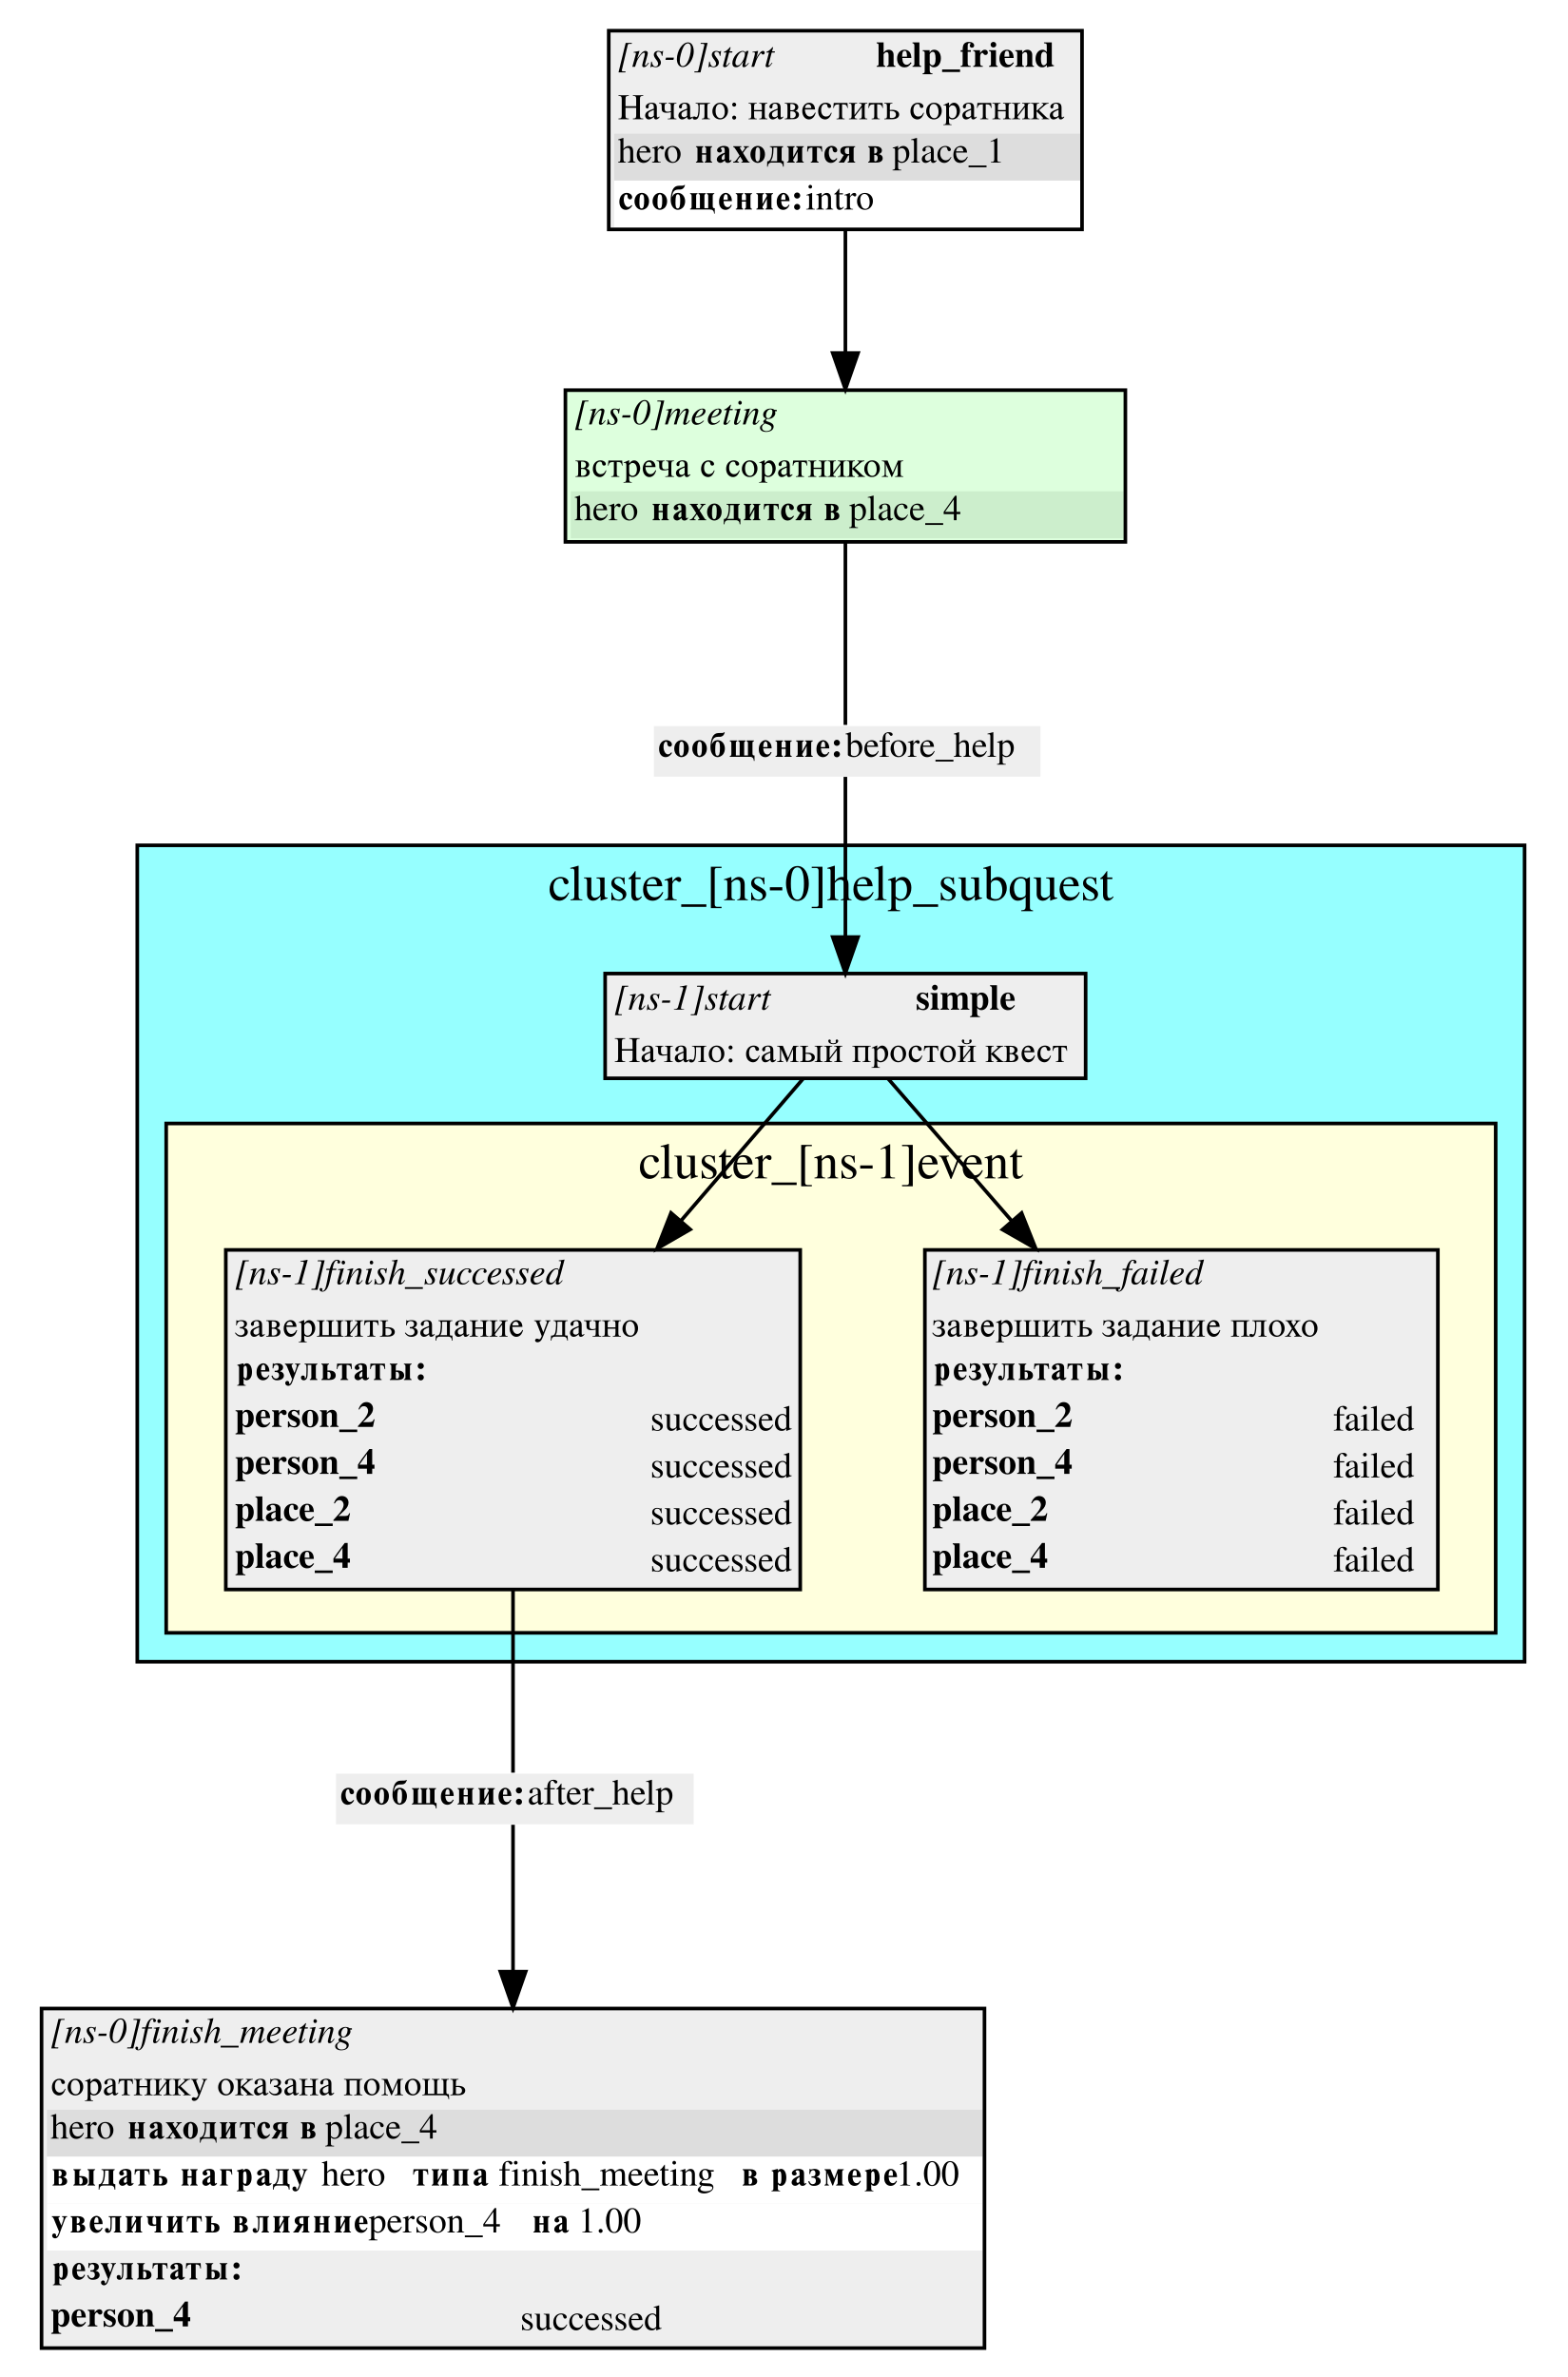
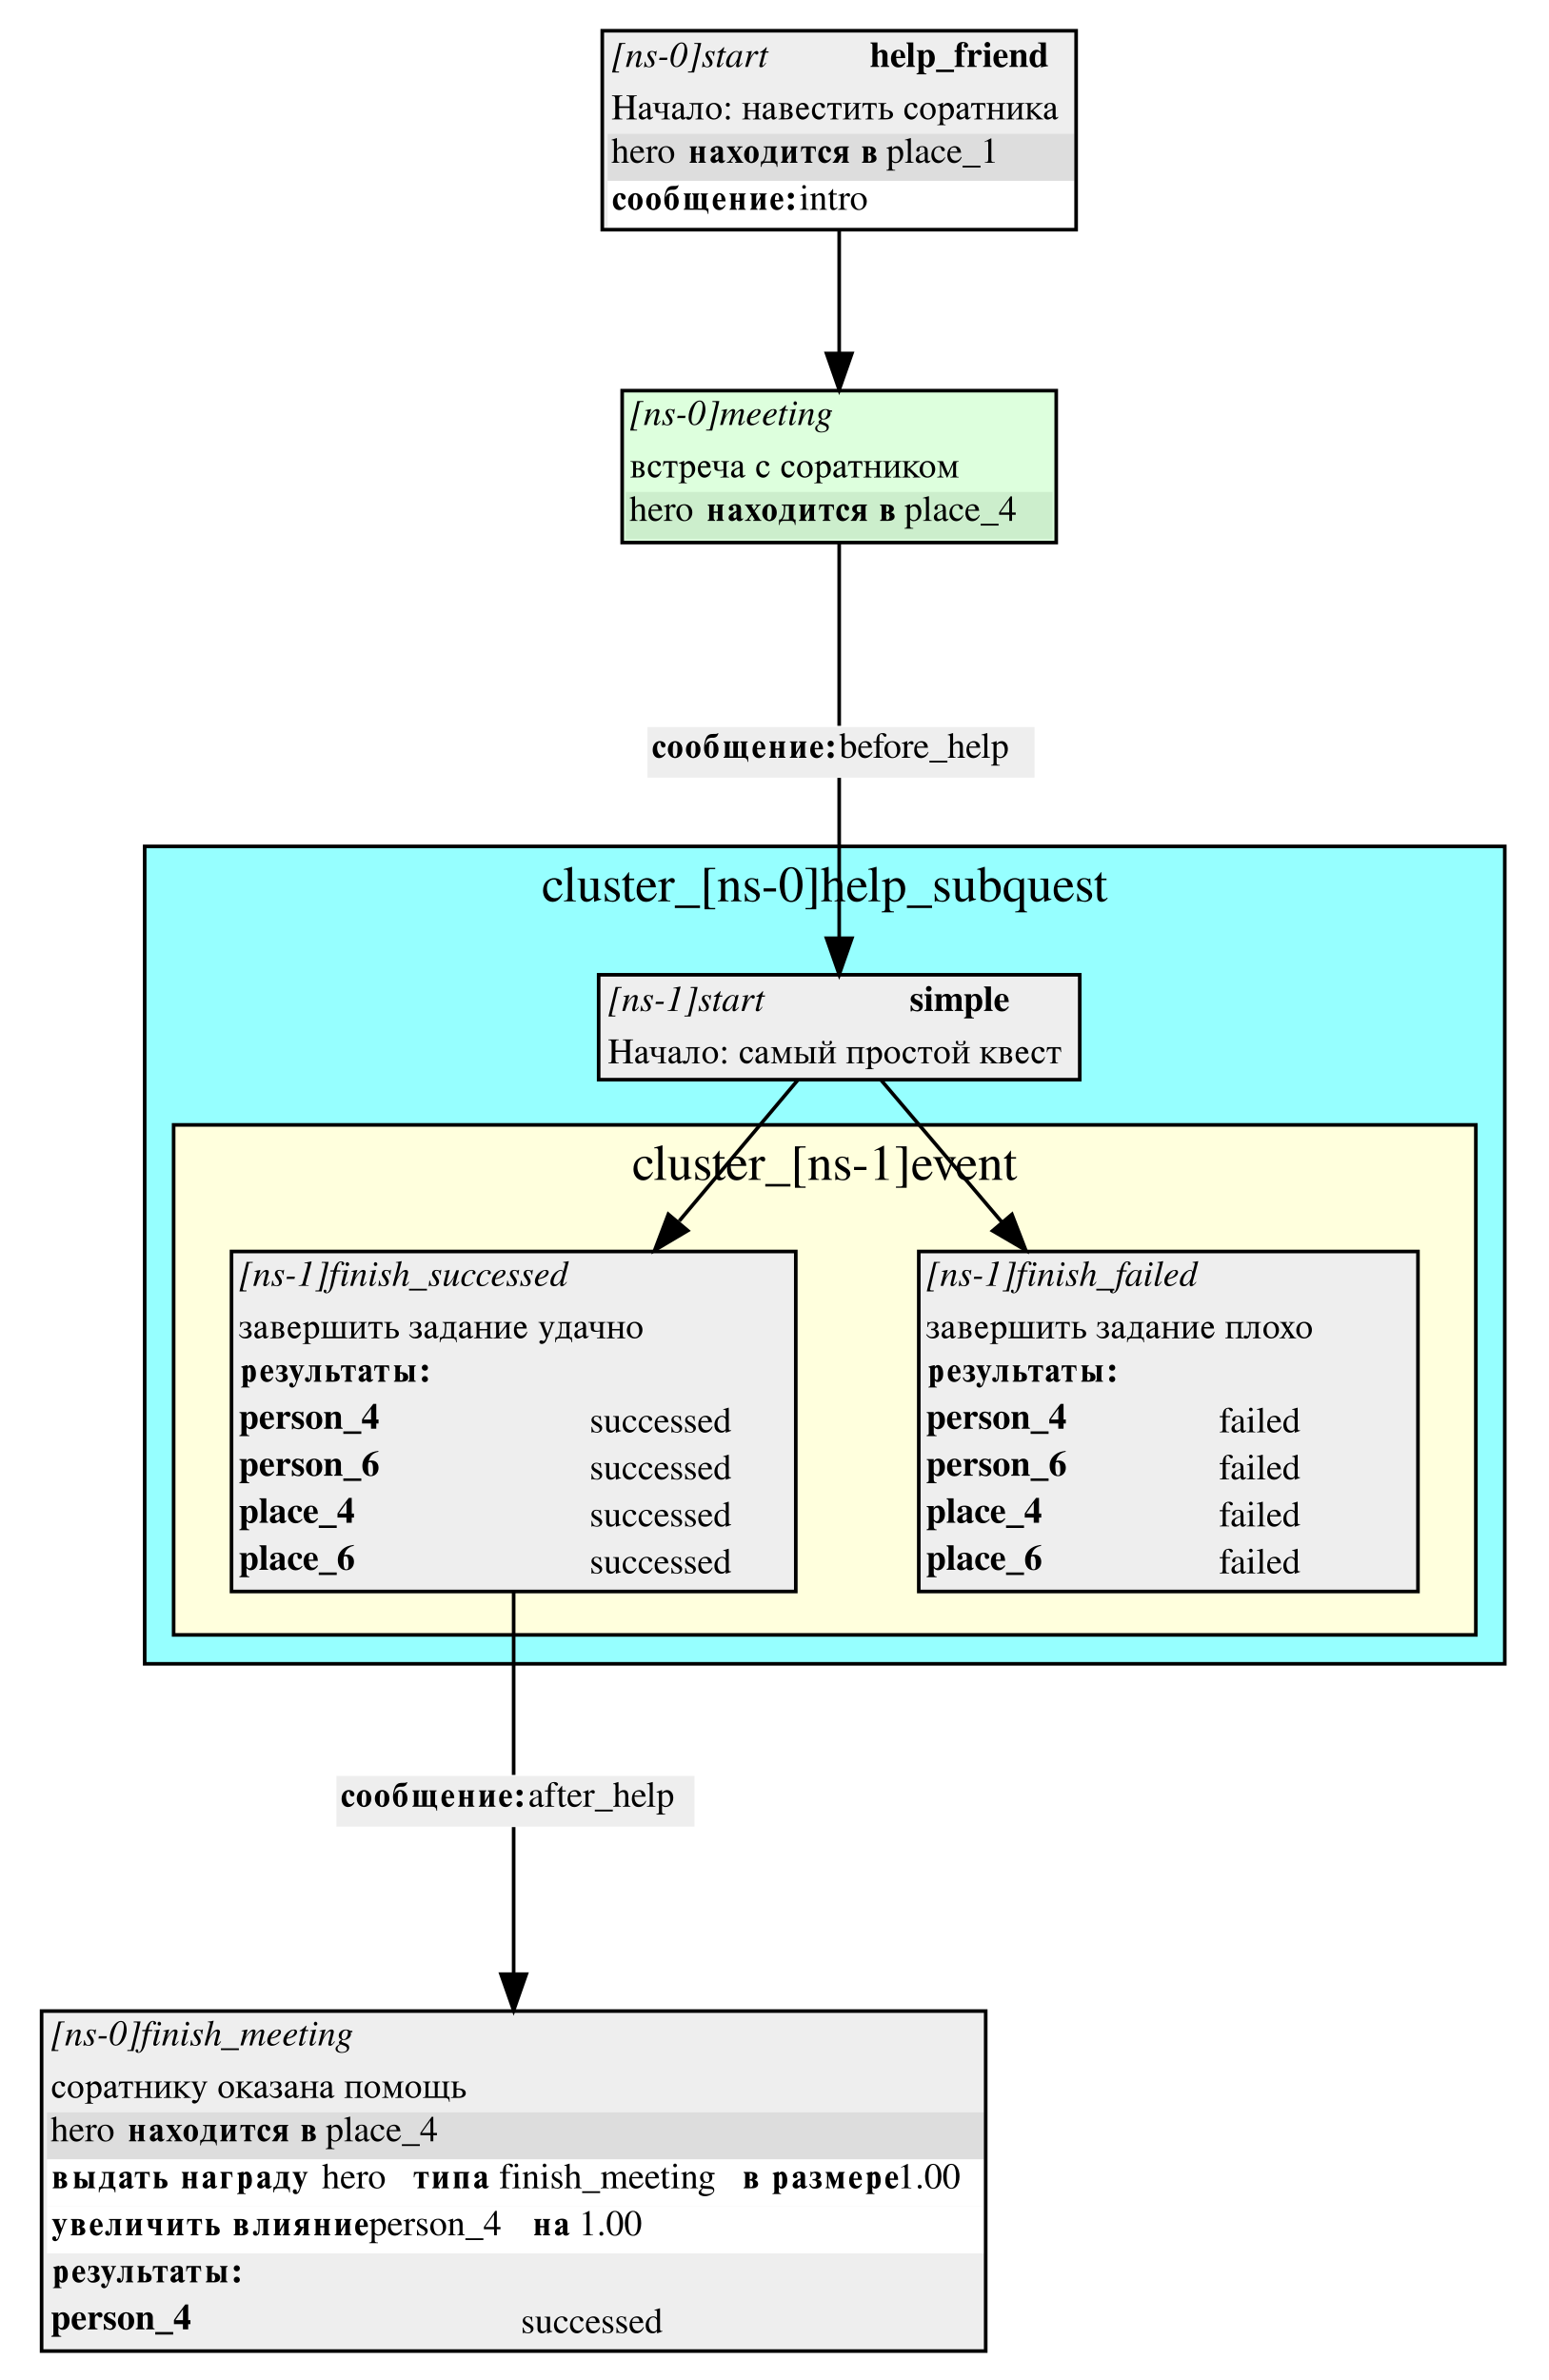
- <svg xmlns="http://www.w3.org/2000/svg" width="434pt" height="658pt" viewBox="0.00 0.00 434.00 658.00">
+ <svg xmlns="http://www.w3.org/2000/svg" width="428pt" height="658pt" viewBox="0.00 0.00 428.00 658.00">
  <g id="graph0" class="graph" transform="scale(1 1) rotate(0) translate(4 654)">
-     <polygon fill="white" stroke="white" points="-4,4 -4,-654 430,-654 430,4 -4,4" />
+     <polygon fill="white" stroke="white" points="-4,4 -4,-654 424,-654 424,4 -4,4" />
    <g id="clust1" class="cluster">
-       <polygon fill="#96ffff" stroke="black" points="34,-194 34,-420 418,-420 418,-194 34,-194" />
-       <text text-anchor="middle" x="226" y="-404.8" font-family="Times,serif" font-size="14.00">cluster_[ns-0]help_subquest</text>
+       <polygon fill="#96ffff" stroke="black" points="36,-194 36,-420 412,-420 412,-194 36,-194" />
+       <text text-anchor="middle" x="224" y="-404.8" font-family="Times,serif" font-size="14.00">cluster_[ns-0]help_subquest</text>
    </g>
    <g id="clust2" class="cluster">
-       <polygon fill="#ffffdd" stroke="black" points="42,-202 42,-343 410,-343 410,-202 42,-202" />
-       <text text-anchor="middle" x="226" y="-327.8" font-family="Times,serif" font-size="14.00">cluster_[ns-1]event</text>
+       <polygon fill="#ffffdd" stroke="black" points="44,-202 44,-343 404,-343 404,-202 44,-202" />
+       <text text-anchor="middle" x="224" y="-327.8" font-family="Times,serif" font-size="14.00">cluster_[ns-1]event</text>
    </g>
    <g id="node1" class="node">
-       <polygon fill="#eeeeee" stroke="none" points="163.5,-355.5 163.5,-384.5 296.5,-384.5 296.5,-355.5 163.5,-355.5" />
-       <text text-anchor="start" x="166" y="-374.5" font-family="Times,serif" font-style="italic" font-size="10.00">[ns-1]start</text>
-       <text text-anchor="start" x="249.5" y="-374.5" font-family="Times,serif" font-weight="bold" font-size="10.00">simple</text>
-       <text text-anchor="start" x="166" y="-360" font-family="Times,serif" font-size="10.00">Начало: самый простой квест</text>
-       <polygon fill="none" stroke="black" points="163.5,-355.5 163.5,-384.5 296.5,-384.5 296.5,-355.5 163.5,-355.5" />
+       <polygon fill="#eeeeee" stroke="none" points="161.5,-355.5 161.5,-384.5 294.5,-384.5 294.5,-355.5 161.5,-355.5" />
+       <text text-anchor="start" x="164" y="-374.5" font-family="Times,serif" font-style="italic" font-size="10.00">[ns-1]start</text>
+       <text text-anchor="start" x="247.5" y="-374.5" font-family="Times,serif" font-weight="bold" font-size="10.00">simple</text>
+       <text text-anchor="start" x="164" y="-360" font-family="Times,serif" font-size="10.00">Начало: самый простой квест</text>
+       <polygon fill="none" stroke="black" points="161.5,-355.5 161.5,-384.5 294.5,-384.5 294.5,-355.5 161.5,-355.5" />
    </g>
    <g id="node3" class="node">
-       <polygon fill="#eeeeee" stroke="none" points="252,-214 252,-308 394,-308 394,-214 252,-214" />
-       <text text-anchor="start" x="254" y="-298.5" font-family="Times,serif" font-style="italic" font-size="10.00">[ns-1]finish_failed</text>
-       <text text-anchor="start" x="254" y="-284" font-family="Times,serif" font-size="10.00">завершить задание плохо</text>
-       <polygon fill="#eeeeee" stroke="none" points="253,-267 253,-280 393,-280 393,-267 253,-267" />
-       <text text-anchor="start" x="254" y="-272" font-family="Times,serif" font-weight="bold" font-size="10.00">результаты:</text>
-       <text text-anchor="start" x="254" y="-259" font-family="Times,serif" font-weight="bold" font-size="10.00">person_2</text>
-       <text text-anchor="start" x="365" y="-258" font-family="Times,serif" font-size="10.00">failed</text>
-       <text text-anchor="start" x="254" y="-246" font-family="Times,serif" font-weight="bold" font-size="10.00">person_4</text>
-       <text text-anchor="start" x="365" y="-245" font-family="Times,serif" font-size="10.00">failed</text>
-       <text text-anchor="start" x="254" y="-233" font-family="Times,serif" font-weight="bold" font-size="10.00">place_2</text>
-       <text text-anchor="start" x="365" y="-232" font-family="Times,serif" font-size="10.00">failed</text>
-       <text text-anchor="start" x="254" y="-220" font-family="Times,serif" font-weight="bold" font-size="10.00">place_4</text>
-       <text text-anchor="start" x="365" y="-219" font-family="Times,serif" font-size="10.00">failed</text>
-       <polygon fill="none" stroke="black" points="252,-214 252,-308 394,-308 394,-214 252,-214" />
+       <polygon fill="#eeeeee" stroke="none" points="250,-214 250,-308 388,-308 388,-214 250,-214" />
+       <text text-anchor="start" x="252" y="-298.5" font-family="Times,serif" font-style="italic" font-size="10.00">[ns-1]finish_failed</text>
+       <text text-anchor="start" x="252" y="-284" font-family="Times,serif" font-size="10.00">завершить задание плохо</text>
+       <polygon fill="#eeeeee" stroke="none" points="251,-267 251,-280 387,-280 387,-267 251,-267" />
+       <text text-anchor="start" x="252" y="-272" font-family="Times,serif" font-weight="bold" font-size="10.00">результаты:</text>
+       <text text-anchor="start" x="252" y="-259" font-family="Times,serif" font-weight="bold" font-size="10.00">person_4</text>
+       <text text-anchor="start" x="333" y="-258" font-family="Times,serif" font-size="10.00">failed</text>
+       <text text-anchor="start" x="252" y="-246" font-family="Times,serif" font-weight="bold" font-size="10.00">person_6</text>
+       <text text-anchor="start" x="333" y="-245" font-family="Times,serif" font-size="10.00">failed</text>
+       <text text-anchor="start" x="252" y="-233" font-family="Times,serif" font-weight="bold" font-size="10.00">place_4</text>
+       <text text-anchor="start" x="333" y="-232" font-family="Times,serif" font-size="10.00">failed</text>
+       <text text-anchor="start" x="252" y="-220" font-family="Times,serif" font-weight="bold" font-size="10.00">place_6</text>
+       <text text-anchor="start" x="333" y="-219" font-family="Times,serif" font-size="10.00">failed</text>
+       <polygon fill="none" stroke="black" points="250,-214 250,-308 388,-308 388,-214 250,-214" />
    </g>
    <g id="edge1" class="edge">
-       <path fill="none" stroke="black" d="M241.779,-355.448C250.602,-345.296 263.302,-330.685 276.046,-316.022" />
-       <polygon fill="black" stroke="black" points="278.776,-318.216 282.695,-308.373 273.493,-313.624 278.776,-318.216" />
+       <path fill="none" stroke="black" d="M239.525,-355.448C248.159,-345.296 260.585,-330.685 273.056,-316.022" />
+       <polygon fill="black" stroke="black" points="275.749,-318.258 279.562,-308.373 270.417,-313.723 275.749,-318.258" />
    </g>
    <g id="node4" class="node">
-       <polygon fill="#eeeeee" stroke="none" points="58.5,-214 58.5,-308 217.5,-308 217.5,-214 58.5,-214" />
-       <text text-anchor="start" x="61" y="-298.5" font-family="Times,serif" font-style="italic" font-size="10.00">[ns-1]finish_successed</text>
-       <text text-anchor="start" x="61" y="-284" font-family="Times,serif" font-size="10.00">завершить задание удачно</text>
-       <polygon fill="#eeeeee" stroke="none" points="60,-267 60,-280 217,-280 217,-267 60,-267" />
-       <text text-anchor="start" x="61" y="-272" font-family="Times,serif" font-weight="bold" font-size="10.00">результаты:</text>
-       <text text-anchor="start" x="61" y="-259" font-family="Times,serif" font-weight="bold" font-size="10.00">person_2</text>
-       <text text-anchor="start" x="176" y="-258" font-family="Times,serif" font-size="10.00">successed</text>
-       <text text-anchor="start" x="61" y="-246" font-family="Times,serif" font-weight="bold" font-size="10.00">person_4</text>
-       <text text-anchor="start" x="176" y="-245" font-family="Times,serif" font-size="10.00">successed</text>
-       <text text-anchor="start" x="61" y="-233" font-family="Times,serif" font-weight="bold" font-size="10.00">place_2</text>
-       <text text-anchor="start" x="176" y="-232" font-family="Times,serif" font-size="10.00">successed</text>
-       <text text-anchor="start" x="61" y="-220" font-family="Times,serif" font-weight="bold" font-size="10.00">place_4</text>
-       <text text-anchor="start" x="176" y="-219" font-family="Times,serif" font-size="10.00">successed</text>
-       <polygon fill="none" stroke="black" points="58.5,-214 58.5,-308 217.5,-308 217.5,-214 58.5,-214" />
+       <polygon fill="#eeeeee" stroke="none" points="60,-214 60,-308 216,-308 216,-214 60,-214" />
+       <text text-anchor="start" x="62" y="-298.5" font-family="Times,serif" font-style="italic" font-size="10.00">[ns-1]finish_successed</text>
+       <text text-anchor="start" x="62" y="-284" font-family="Times,serif" font-size="10.00">завершить задание удачно</text>
+       <polygon fill="#eeeeee" stroke="none" points="61,-267 61,-280 215,-280 215,-267 61,-267" />
+       <text text-anchor="start" x="62" y="-272" font-family="Times,serif" font-weight="bold" font-size="10.00">результаты:</text>
+       <text text-anchor="start" x="62" y="-259" font-family="Times,serif" font-weight="bold" font-size="10.00">person_4</text>
+       <text text-anchor="start" x="159" y="-258" font-family="Times,serif" font-size="10.00">successed</text>
+       <text text-anchor="start" x="62" y="-246" font-family="Times,serif" font-weight="bold" font-size="10.00">person_6</text>
+       <text text-anchor="start" x="159" y="-245" font-family="Times,serif" font-size="10.00">successed</text>
+       <text text-anchor="start" x="62" y="-233" font-family="Times,serif" font-weight="bold" font-size="10.00">place_4</text>
+       <text text-anchor="start" x="159" y="-232" font-family="Times,serif" font-size="10.00">successed</text>
+       <text text-anchor="start" x="62" y="-220" font-family="Times,serif" font-weight="bold" font-size="10.00">place_6</text>
+       <text text-anchor="start" x="159" y="-219" font-family="Times,serif" font-size="10.00">successed</text>
+       <polygon fill="none" stroke="black" points="60,-214 60,-308 216,-308 216,-214 60,-214" />
    </g>
    <g id="edge7" class="edge">
-       <path fill="none" stroke="black" d="M218.348,-355.448C209.619,-345.296 197.056,-330.685 184.449,-316.022" />
-       <polygon fill="black" stroke="black" points="187.045,-313.673 177.872,-308.373 181.737,-318.237 187.045,-313.673" />
+       <path fill="none" stroke="black" d="M216.601,-355.448C208.141,-345.389 195.998,-330.953 183.778,-316.426" />
+       <polygon fill="black" stroke="black" points="186.12,-313.773 177.005,-308.373 180.763,-318.278 186.12,-313.773" />
    </g>
    <g id="node2" class="node">
-       <polygon fill="#eeeeee" stroke="none" points="164.5,-590.5 164.5,-645.5 295.5,-645.5 295.5,-590.5 164.5,-590.5" />
-       <text text-anchor="start" x="167" y="-635.5" font-family="Times,serif" font-style="italic" font-size="10.00">[ns-0]start</text>
-       <text text-anchor="start" x="238.5" y="-635.5" font-family="Times,serif" font-weight="bold" font-size="10.00">help_friend</text>
-       <text text-anchor="start" x="167" y="-621" font-family="Times,serif" font-size="10.00">Начало: навестить соратника</text>
-       <polygon fill="#dddddd" stroke="none" points="166,-604 166,-617 295,-617 295,-604 166,-604" />
-       <text text-anchor="start" x="167" y="-609" font-family="Times,serif" font-size="10.00">hero </text>
-       <text text-anchor="start" x="188" y="-609" font-family="Times,serif" font-weight="bold" font-size="10.00">находится в</text>
-       <text text-anchor="start" x="243" y="-609" font-family="Times,serif" font-size="10.00"> place_1</text>
-       <polygon fill="#ffffff" stroke="none" points="166,-591 166,-604 295,-604 295,-591 166,-591" />
-       <text text-anchor="start" x="167" y="-596" font-family="Times,serif" font-weight="bold" font-size="10.00">сообщение:</text>
-       <text text-anchor="start" x="219" y="-596" font-family="Times,serif" font-size="10.00"> intro</text>
-       <polygon fill="none" stroke="black" points="164.5,-590.5 164.5,-645.5 295.5,-645.5 295.5,-590.5 164.5,-590.5" />
+       <polygon fill="#eeeeee" stroke="none" points="162.5,-590.5 162.5,-645.5 293.5,-645.5 293.5,-590.5 162.5,-590.5" />
+       <text text-anchor="start" x="165" y="-635.5" font-family="Times,serif" font-style="italic" font-size="10.00">[ns-0]start</text>
+       <text text-anchor="start" x="236.5" y="-635.5" font-family="Times,serif" font-weight="bold" font-size="10.00">help_friend</text>
+       <text text-anchor="start" x="165" y="-621" font-family="Times,serif" font-size="10.00">Начало: навестить соратника</text>
+       <polygon fill="#dddddd" stroke="none" points="164,-604 164,-617 293,-617 293,-604 164,-604" />
+       <text text-anchor="start" x="165" y="-609" font-family="Times,serif" font-size="10.00">hero </text>
+       <text text-anchor="start" x="186" y="-609" font-family="Times,serif" font-weight="bold" font-size="10.00">находится в</text>
+       <text text-anchor="start" x="241" y="-609" font-family="Times,serif" font-size="10.00"> place_1</text>
+       <polygon fill="#ffffff" stroke="none" points="164,-591 164,-604 293,-604 293,-591 164,-591" />
+       <text text-anchor="start" x="165" y="-596" font-family="Times,serif" font-weight="bold" font-size="10.00">сообщение:</text>
+       <text text-anchor="start" x="217" y="-596" font-family="Times,serif" font-size="10.00"> intro</text>
+       <polygon fill="none" stroke="black" points="162.5,-590.5 162.5,-645.5 293.5,-645.5 293.5,-590.5 162.5,-590.5" />
    </g>
    <g id="node5" class="node">
-       <polygon fill="#ddffdd" stroke="none" points="152.5,-504 152.5,-546 307.5,-546 307.5,-504 152.5,-504" />
-       <text text-anchor="start" x="155" y="-536.5" font-family="Times,serif" font-style="italic" font-size="10.00">[ns-0]meeting</text>
-       <text text-anchor="start" x="155" y="-522" font-family="Times,serif" font-size="10.00">встреча с соратником</text>
-       <polygon fill="#cceecc" stroke="none" points="154,-505 154,-518 307,-518 307,-505 154,-505" />
-       <text text-anchor="start" x="155" y="-510" font-family="Times,serif" font-size="10.00">hero </text>
-       <text text-anchor="start" x="176" y="-510" font-family="Times,serif" font-weight="bold" font-size="10.00">находится в</text>
-       <text text-anchor="start" x="231" y="-510" font-family="Times,serif" font-size="10.00"> place_4</text>
-       <polygon fill="none" stroke="black" points="152.5,-504 152.5,-546 307.5,-546 307.5,-504 152.5,-504" />
+       <polygon fill="#ddffdd" stroke="none" points="168,-504 168,-546 288,-546 288,-504 168,-504" />
+       <text text-anchor="start" x="170" y="-536.5" font-family="Times,serif" font-style="italic" font-size="10.00">[ns-0]meeting</text>
+       <text text-anchor="start" x="170" y="-522" font-family="Times,serif" font-size="10.00">встреча с соратником</text>
+       <polygon fill="#cceecc" stroke="none" points="169,-505 169,-518 287,-518 287,-505 169,-505" />
+       <text text-anchor="start" x="170" y="-510" font-family="Times,serif" font-size="10.00">hero </text>
+       <text text-anchor="start" x="191" y="-510" font-family="Times,serif" font-weight="bold" font-size="10.00">находится в</text>
+       <text text-anchor="start" x="246" y="-510" font-family="Times,serif" font-size="10.00"> place_4</text>
+       <polygon fill="none" stroke="black" points="168,-504 168,-546 288,-546 288,-504 168,-504" />
    </g>
    <g id="edge6" class="edge">
-       <path fill="none" stroke="black" d="M230,-590.189C230,-579.542 230,-567.241 230,-556.275" />
-       <polygon fill="black" stroke="black" points="233.5,-556.266 230,-546.266 226.5,-556.267 233.5,-556.266" />
+       <path fill="none" stroke="black" d="M228,-590.189C228,-579.542 228,-567.241 228,-556.275" />
+       <polygon fill="black" stroke="black" points="231.5,-556.266 228,-546.266 224.5,-556.267 231.5,-556.266" />
    </g>
    <g id="node7" class="node">
      <polygon fill="#eeeeee" stroke="none" points="89,-149 89,-163 188,-163 188,-149 89,-149" />
      <text text-anchor="start" x="90" y="-154.5" font-family="Times,serif" font-weight="bold" font-size="10.00">сообщение:</text>
      <text text-anchor="start" x="142" y="-154.5" font-family="Times,serif" font-size="10.00"> after_help</text>
    </g>
    <g id="edge2" class="edge">
      <path fill="none" stroke="black" d="M138,-213.923C138,-194.211 138,-173.429 138,-163.298" />
    </g>
    <g id="node8" class="node">
-       <polygon fill="#eeeeee" stroke="none" points="177,-439 177,-453 284,-453 284,-439 177,-439" />
-       <text text-anchor="start" x="178" y="-444.5" font-family="Times,serif" font-weight="bold" font-size="10.00">сообщение:</text>
-       <text text-anchor="start" x="230" y="-444.5" font-family="Times,serif" font-size="10.00"> before_help</text>
+       <polygon fill="#eeeeee" stroke="none" points="175,-439 175,-453 282,-453 282,-439 175,-439" />
+       <text text-anchor="start" x="176" y="-444.5" font-family="Times,serif" font-weight="bold" font-size="10.00">сообщение:</text>
+       <text text-anchor="start" x="228" y="-444.5" font-family="Times,serif" font-size="10.00"> before_help</text>
    </g>
    <g id="edge4" class="edge">
-       <path fill="none" stroke="black" d="M230,-503.769C230,-487.015 230,-464.253 230,-453.342" />
+       <path fill="none" stroke="black" d="M228,-503.769C228,-487.015 228,-464.253 228,-453.342" />
    </g>
    <g id="node6" class="node">
      <polygon fill="#eeeeee" stroke="none" points="7.5,-4 7.5,-98 268.5,-98 268.5,-4 7.5,-4" />
      <text text-anchor="start" x="10" y="-88.5" font-family="Times,serif" font-style="italic" font-size="10.00">[ns-0]finish_meeting</text>
      <text text-anchor="start" x="10" y="-74" font-family="Times,serif" font-size="10.00">соратнику оказана помощь</text>
      <polygon fill="#dddddd" stroke="none" points="9,-57 9,-70 268,-70 268,-57 9,-57" />
      <text text-anchor="start" x="10" y="-62" font-family="Times,serif" font-size="10.00">hero </text>
      <text text-anchor="start" x="31" y="-62" font-family="Times,serif" font-weight="bold" font-size="10.00">находится в</text>
      <text text-anchor="start" x="86" y="-62" font-family="Times,serif" font-size="10.00"> place_4</text>
      <polygon fill="#ffffff" stroke="none" points="9,-44 9,-57 268,-57 268,-44 9,-44" />
      <text text-anchor="start" x="10" y="-49" font-family="Times,serif" font-weight="bold" font-size="10.00">выдать награду </text>
      <text text-anchor="start" x="85" y="-49" font-family="Times,serif" font-size="10.00">  hero </text>
      <text text-anchor="start" x="110" y="-49" font-family="Times,serif" font-weight="bold" font-size="10.00">типа </text>
      <text text-anchor="start" x="134" y="-49" font-family="Times,serif" font-size="10.00"> finish_meeting </text>
      <text text-anchor="start" x="201" y="-49" font-family="Times,serif" font-weight="bold" font-size="10.00">в размере</text>
      <text text-anchor="start" x="244" y="-49" font-family="Times,serif" font-size="10.00"> 1.00</text>
      <polygon fill="#ffffff" stroke="none" points="9,-31 9,-44 268,-44 268,-31 9,-31" />
      <text text-anchor="start" x="10" y="-36" font-family="Times,serif" font-weight="bold" font-size="10.00">увеличить влияние </text>
      <text text-anchor="start" x="98" y="-36" font-family="Times,serif" font-size="10.00">  person_4 </text>
      <text text-anchor="start" x="143" y="-36" font-family="Times,serif" font-weight="bold" font-size="10.00">на </text>
      <text text-anchor="start" x="156" y="-36" font-family="Times,serif" font-size="10.00"> 1.00</text>
      <polygon fill="#eeeeee" stroke="none" points="9,-18 9,-31 268,-31 268,-18 9,-18" />
      <text text-anchor="start" x="10" y="-23" font-family="Times,serif" font-weight="bold" font-size="10.00">результаты:</text>
      <text text-anchor="start" x="10" y="-10" font-family="Times,serif" font-weight="bold" font-size="10.00">person_4</text>
      <text text-anchor="start" x="140" y="-9" font-family="Times,serif" font-size="10.00">successed</text>
      <polygon fill="none" stroke="black" points="7.5,-4 7.5,-98 268.5,-98 268.5,-4 7.5,-4" />
    </g>
    <g id="edge3" class="edge">
      <path fill="none" stroke="black" d="M138,-148.865C138,-140.545 138,-124.829 138,-108.44" />
      <polygon fill="black" stroke="black" points="141.5,-108.209 138,-98.209 134.5,-108.209 141.5,-108.209" />
    </g>
    <g id="edge5" class="edge">
-       <path fill="none" stroke="black" d="M230,-438.944C230,-429.352 230,-410.159 230,-394.611" />
-       <polygon fill="black" stroke="black" points="233.5,-394.593 230,-384.593 226.5,-394.593 233.5,-394.593" />
+       <path fill="none" stroke="black" d="M228,-438.944C228,-429.352 228,-410.159 228,-394.611" />
+       <polygon fill="black" stroke="black" points="231.5,-394.593 228,-384.593 224.5,-394.593 231.5,-394.593" />
    </g>
  </g>
</svg>
